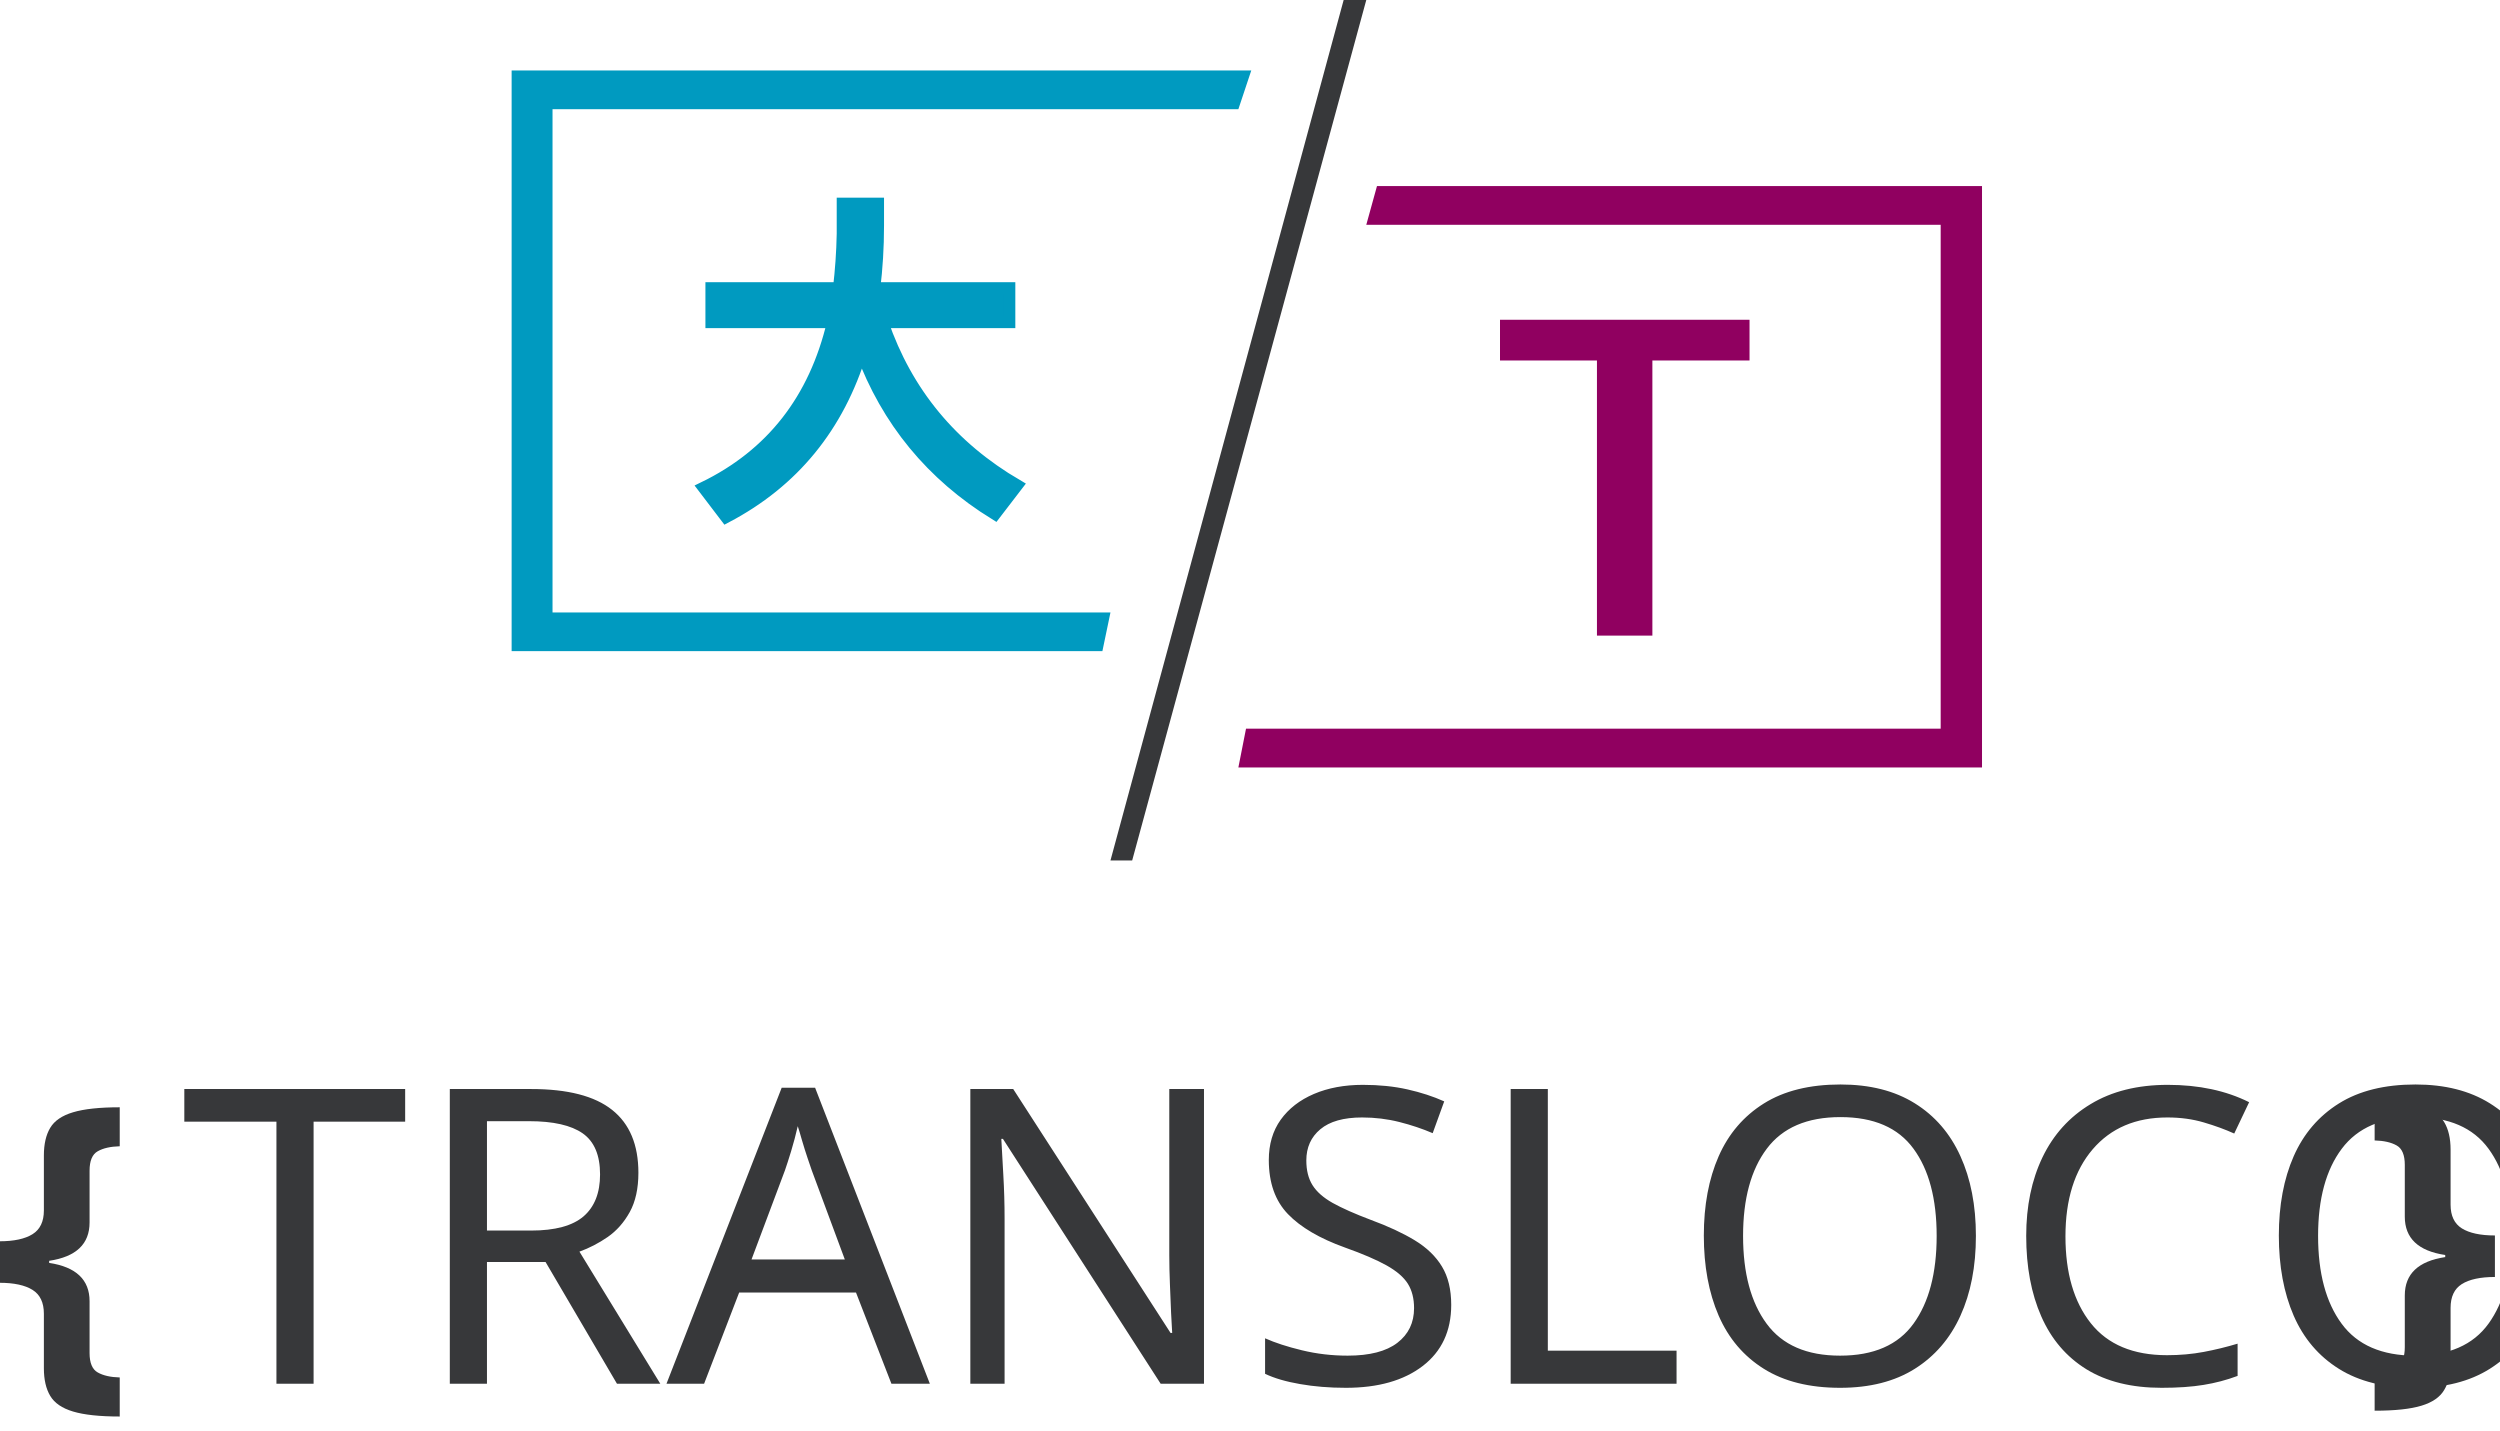
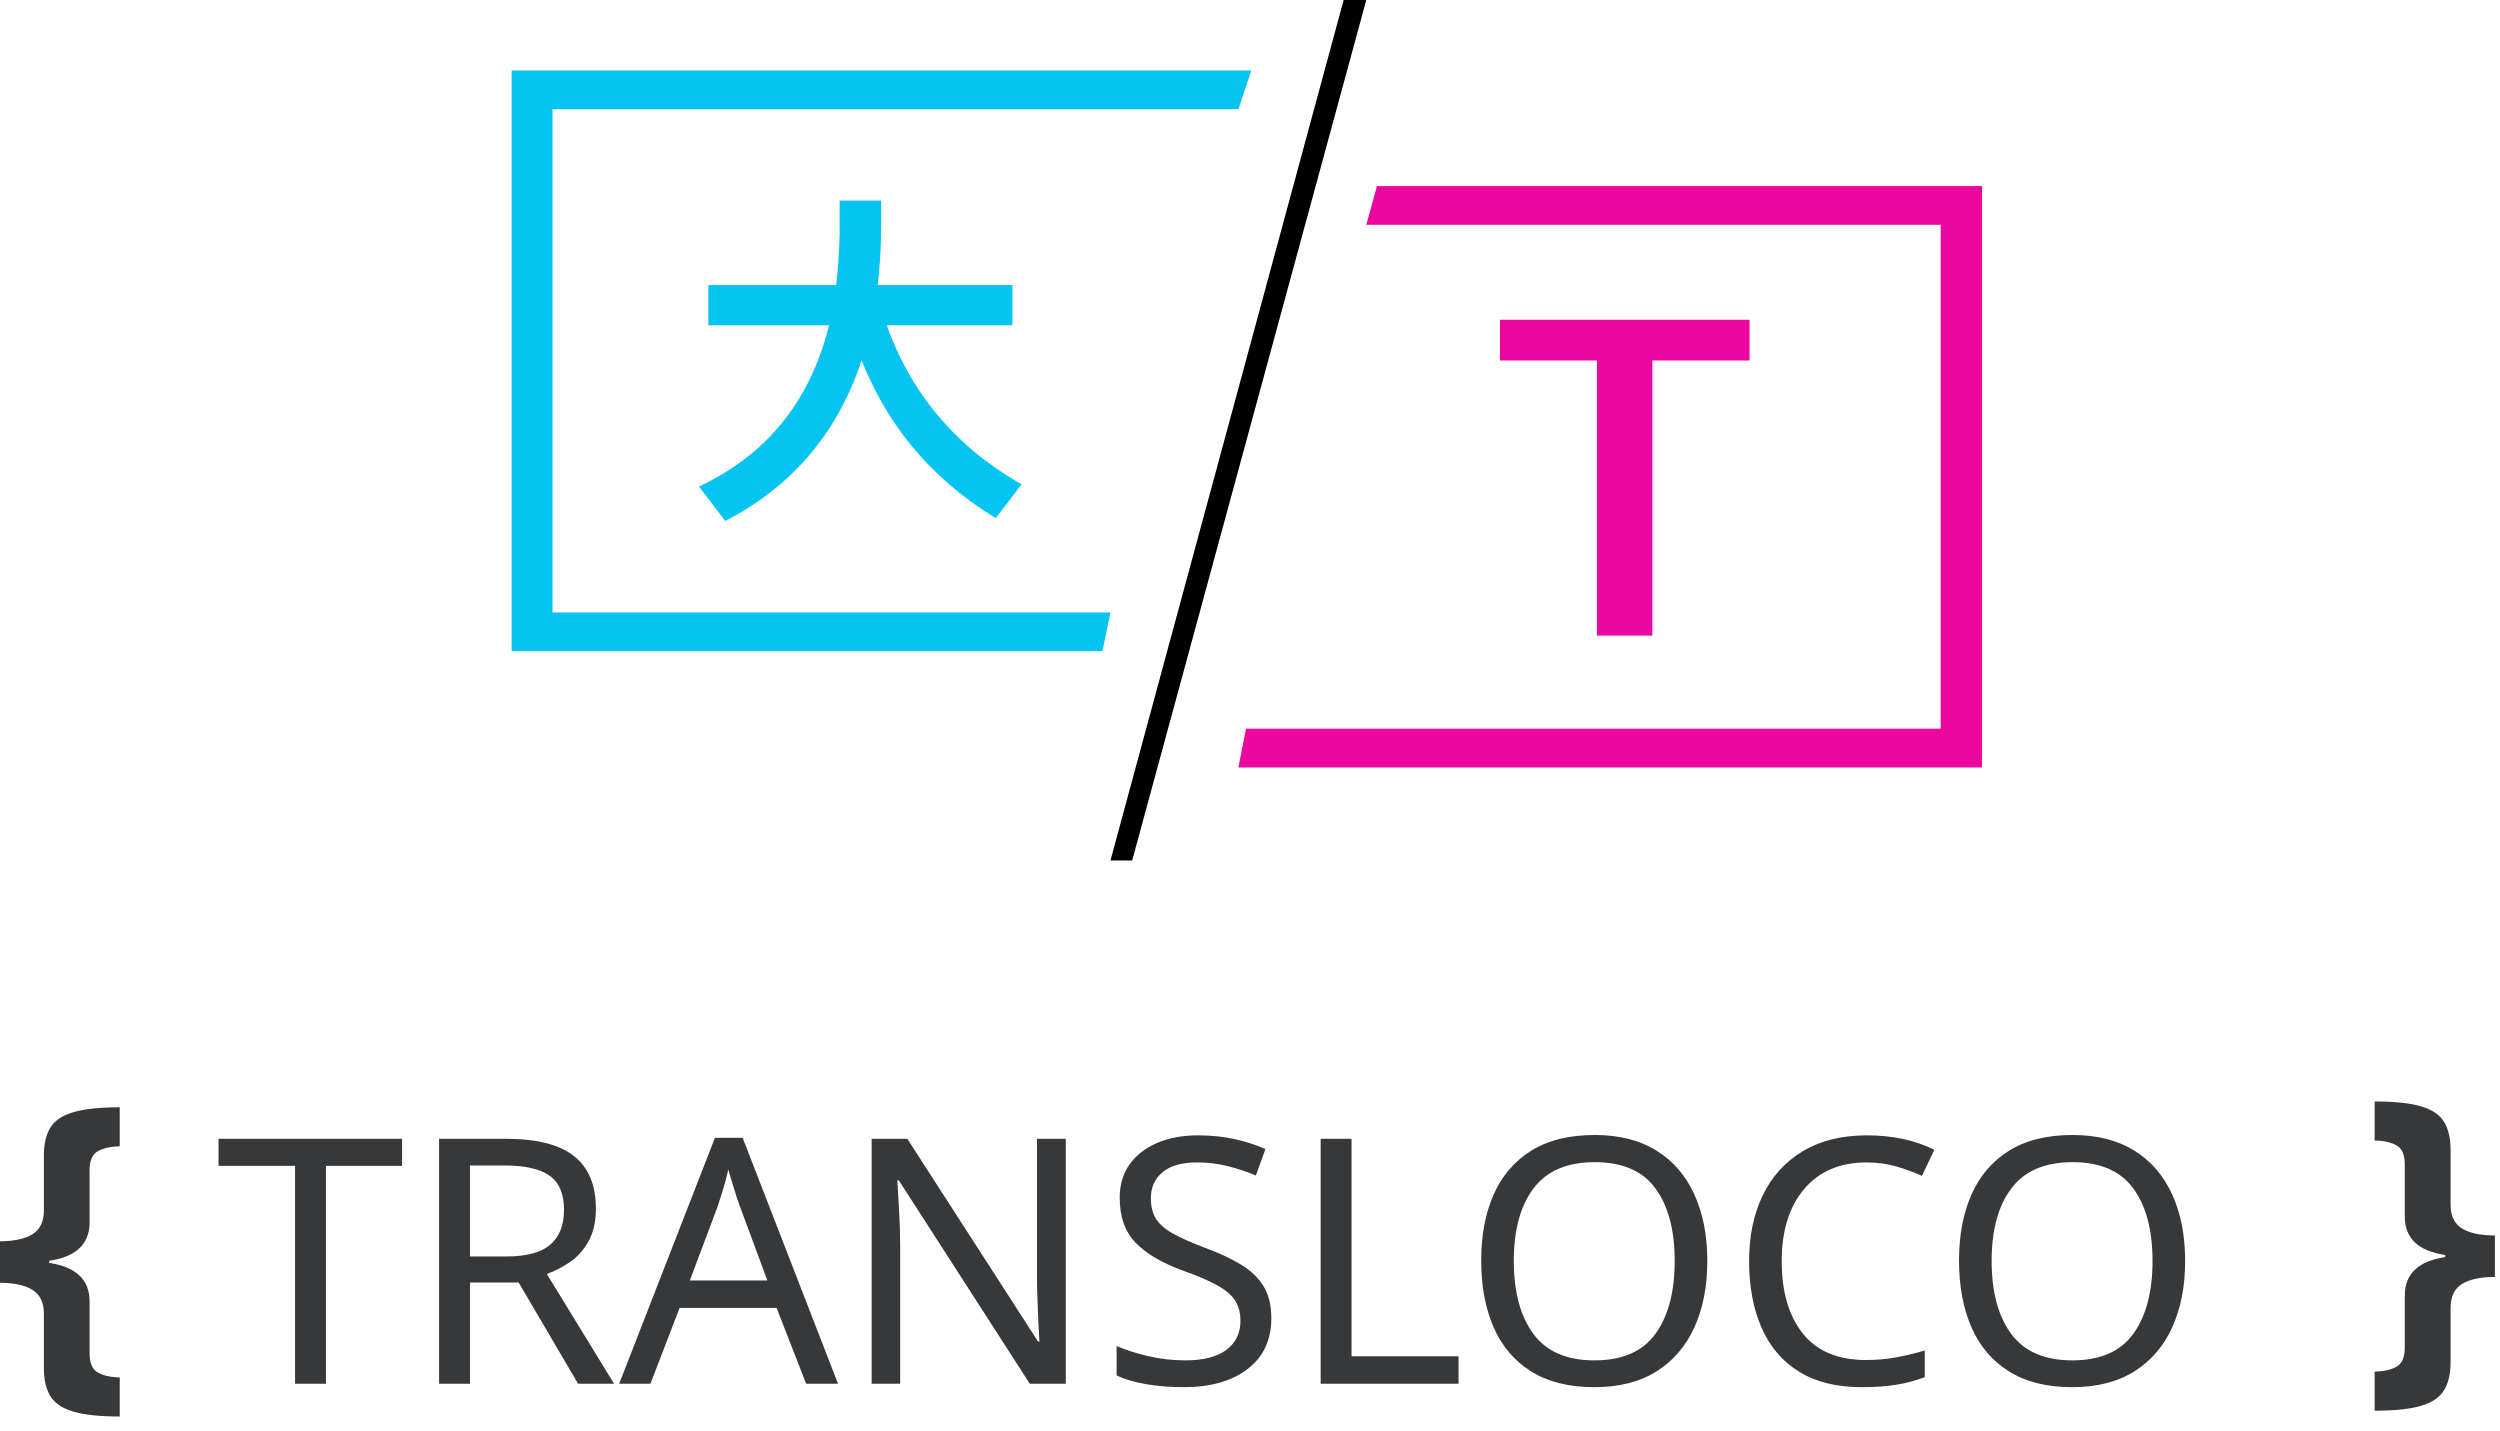
<svg xmlns="http://www.w3.org/2000/svg" width="430px" height="246px" viewBox="0 0 430 246" version="1.1">
  <g id="transloco" stroke="none" stroke-width="1" fill="none" fill-rule="evenodd">
    <g id="Artboard-Copy-7" transform="translate(-108, -47)">
      <g id="Group-2" transform="translate(107, 47)">
-         <text id="{" font-family="EuphemiaUCAS-Bold, Euphemia UCAS" font-size="61" font-weight="bold" fill="#37383A">
+         <text id="{" font-family="Ariel" font-size="61" font-weight="bold" fill="#37383A">
          <tspan x="0" y="234">{</tspan>
        </text>
-         <text id="}" font-family="EuphemiaUCAS-Bold, Euphemia UCAS" font-size="61" font-weight="bold" fill="#37383A">
+         <text id="}" font-family="Ariel" font-size="61" font-weight="bold" fill="#37383A">
          <tspan x="407" y="233">}</tspan>
        </text>
-         <text id="TransLoco" font-family="KohinoorTelugu-Light, Kohinoor Telugu" font-size="71" font-weight="300" fill="#37383A">
-           <tspan x="32" y="238">TRANSLOCO</tspan>
+         <text id="TransLoco" font-family="Ariel" font-size="59" font-weight="300" fill="#37383A">
+           <tspan x="38" y="238">TRANSLOCO</tspan>
        </text>
        <g id="Group" transform="translate(89, 0)" fill-rule="nonzero">
-           <polygon id="T" fill="#900060" points="212.919 62.003 196.209 62.003 196.209 109.325 186.675 109.325 186.675 62.003 170 62.003 170 55 212.919 55" />
-           <polygon id="Line" fill="#37383A" points="143.108 0 103 148 106.734 148 147 0" />
-           <polygon id="Path-18" fill="#009AC0" points="7.035 105.342 7.035 18.782 125 18.782 127.218 12.123 -9.9475983e-14 12.123 -9.9475983e-14 112 101.611 112 103 105.342" />
-           <path d="M34.332,49.534 L56.278,49.534 C56.625,46.523 56.857,43.454 56.915,40.212 L56.915,35 L63.053,35 L63.053,38.822 C63.053,42.586 62.821,46.176 62.416,49.534 L85.636,49.534 L85.636,55.441 L63.806,55.441 C67.975,67.543 75.676,76.866 86.968,83.467 L83.146,88.447 C72.26,81.73 64.559,72.407 60.158,60.478 C56.22,73.391 48.461,82.888 36.88,88.968 L33,83.872 C44.697,78.198 52.109,68.701 55.236,55.441 L34.332,55.441 L34.332,49.534 Z" id="大" stroke="#009AC0" stroke-width="2" fill="#009AC0" />
-           <polygon id="Path-18" fill="#900060" transform="translate(188.9531, 82) scale(-1, -1) translate(-188.9531, -82) " points="132.11 125.333 132.11 38.667 251.591 38.667 252.906 32 125 32 125 132 229.064 132 230.906 125.333" />
+           <polygon id="Left" fill="#06c4f1" points="7.035 105.342 7.035 18.782 125 18.782 127.218 12.123 -9.9475983e-14 12.123 -9.9475983e-14 112 101.611 112 103 105.342" />
+           <path id="大" d="M34.332,49.534 L56.278,49.534 C56.625,46.523 56.857,43.454 56.915,40.212 L56.915,35 L63.053,35 L63.053,38.822 C63.053,42.586 62.821,46.176 62.416,49.534 L85.636,49.534 L85.636,55.441 L63.806,55.441 C67.975,67.543 75.676,76.866 86.968,83.467 L83.146,88.447 C72.26,81.73 64.559,72.407 60.158,60.478 C56.22,73.391 48.461,82.888 36.88,88.968 L33,83.872 C44.697,78.198 52.109,68.701 55.236,55.441 L34.332,55.441 L34.332,49.534 Z" stroke="#06c4f1" strokeWidth="2" fill="#06c4f1" />
+           <polygon id="Line" fill="currentColor" points="143.108 0 103 148 106.734 148 147 0" />
+           <polygon id="T" fill="#ec079e" points="212.919 62.003 196.209 62.003 196.209 109.325 186.675 109.325 186.675 62.003 170 62.003 170 55 212.919 55" />
+           <polygon id="Right" fill="#ec079e" transform="translate(188.9531, 82) scale(-1, -1) translate(-188.9531, -82) " points="132.11 125.333 132.11 38.667 251.591 38.667 252.906 32 125 32 125 132 229.064 132 230.906 125.333" />
        </g>
      </g>
    </g>
  </g>
</svg>
